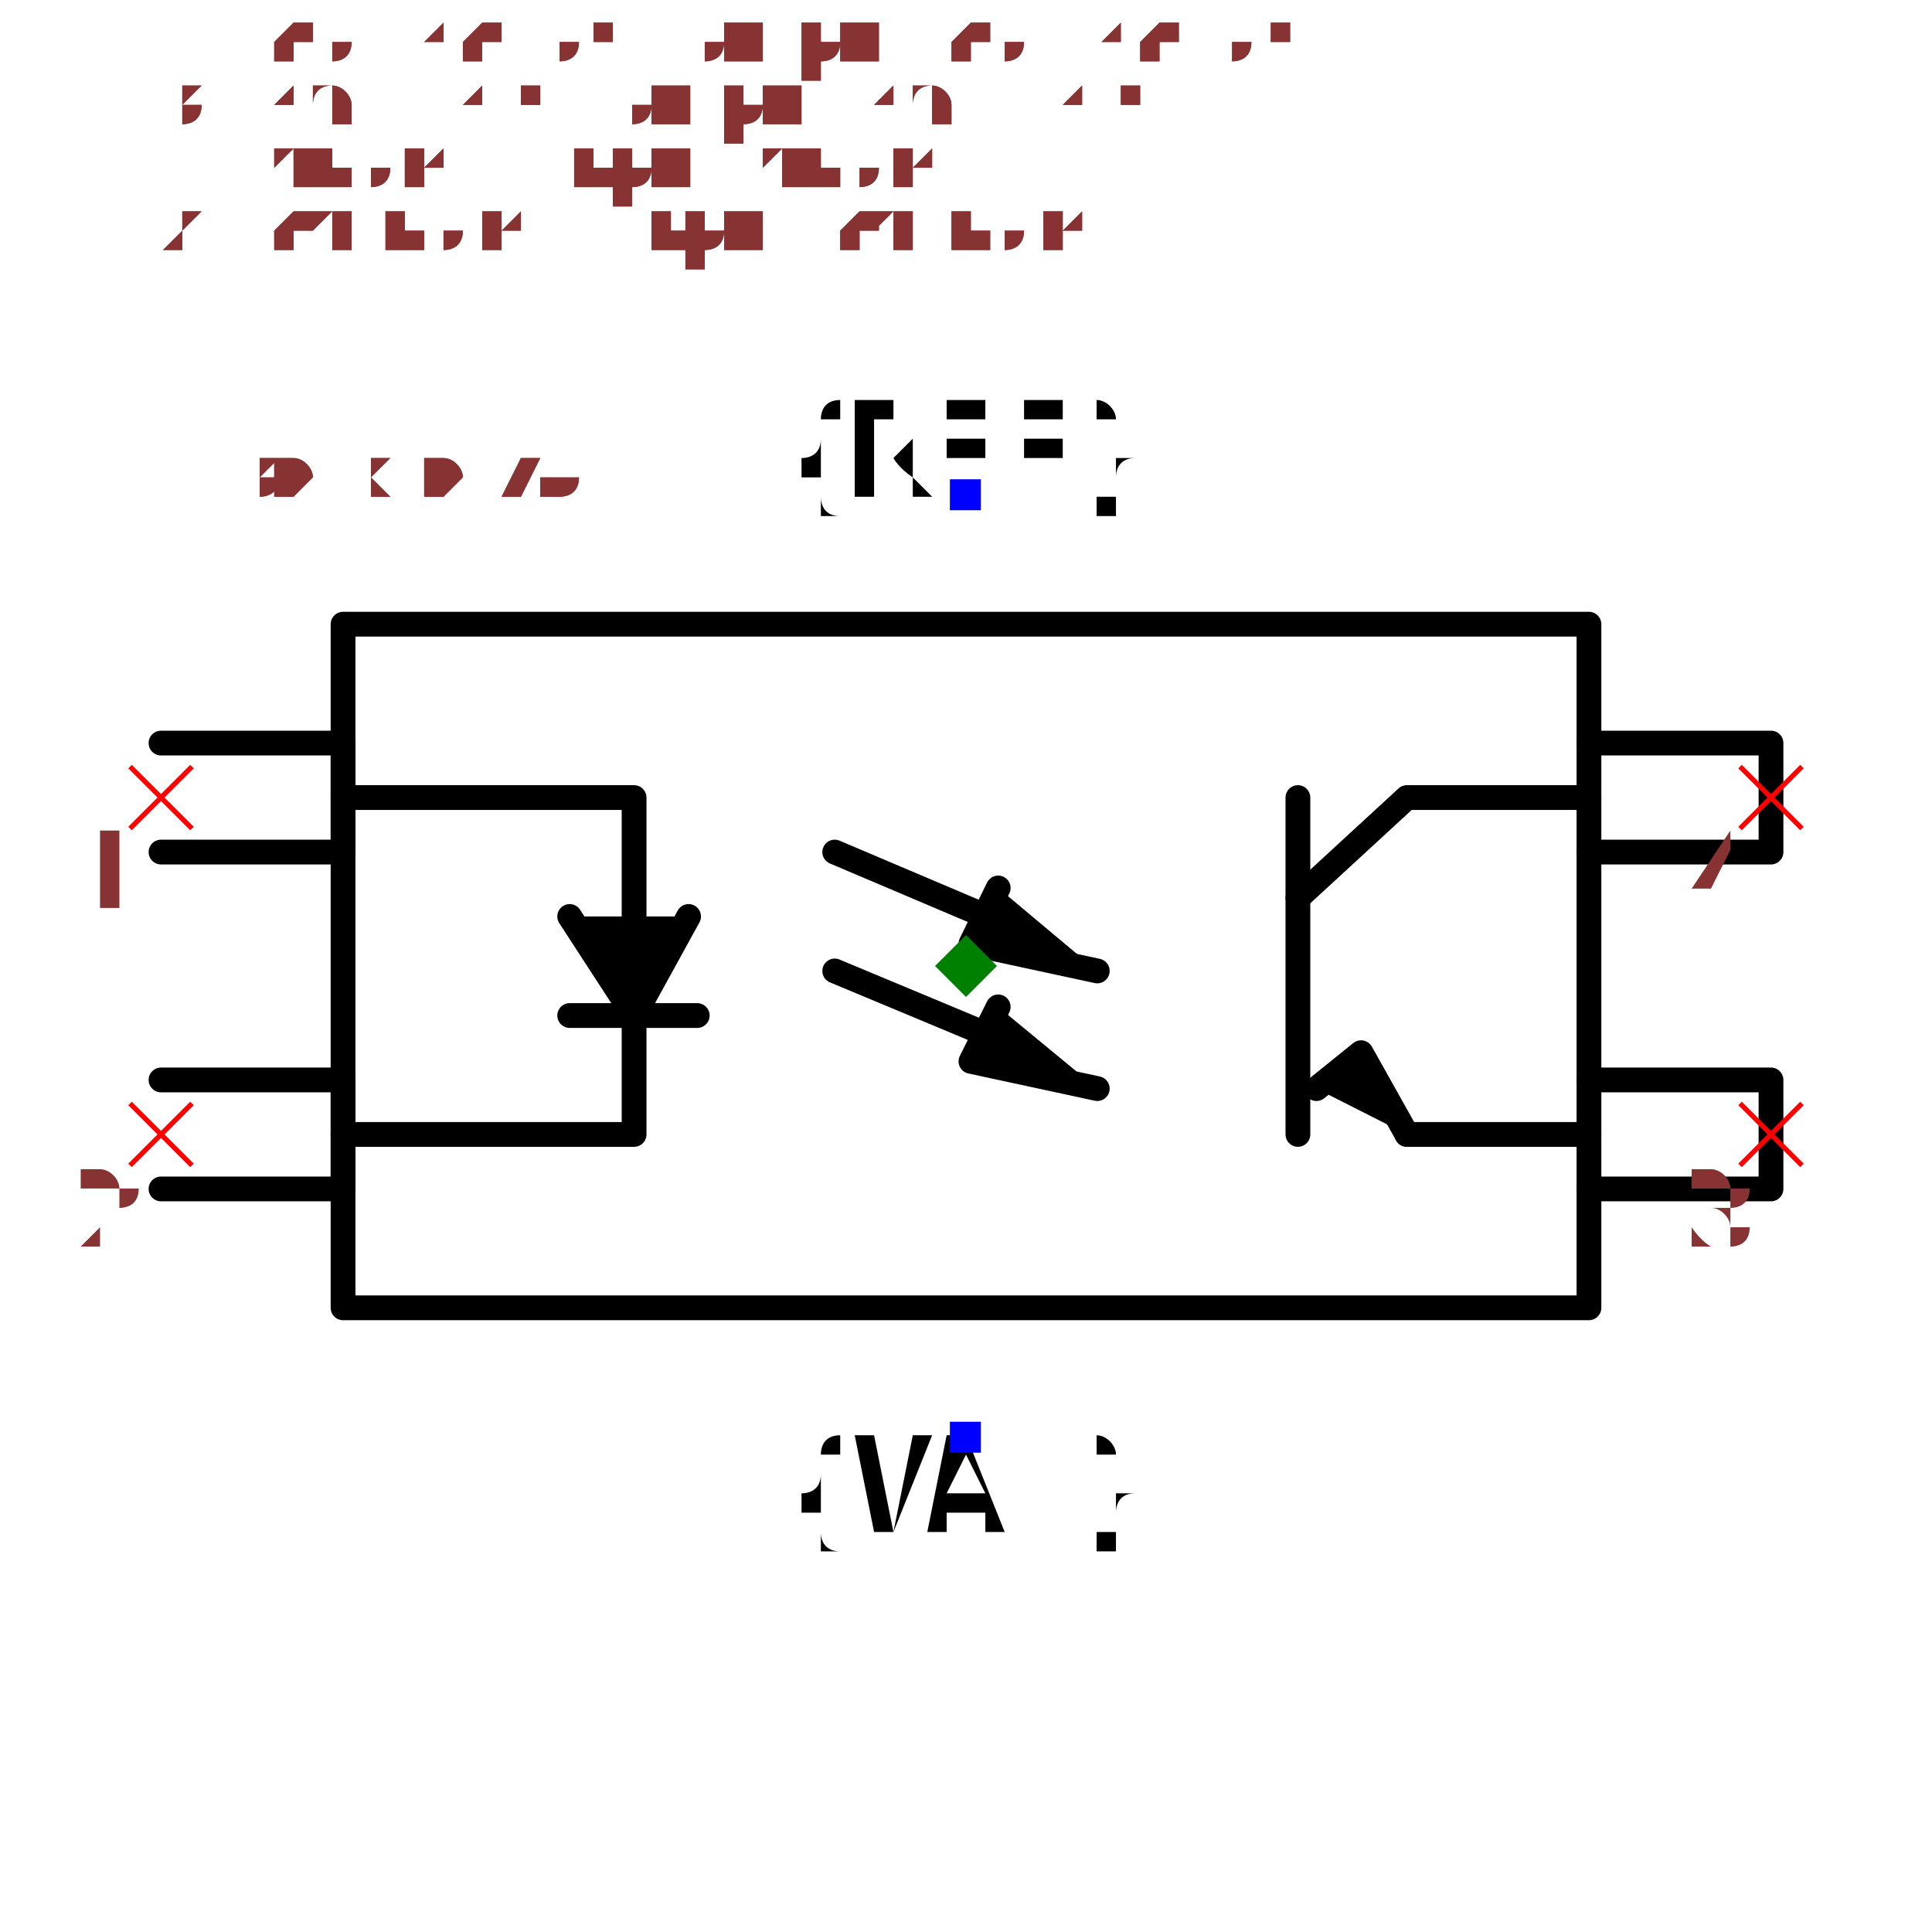
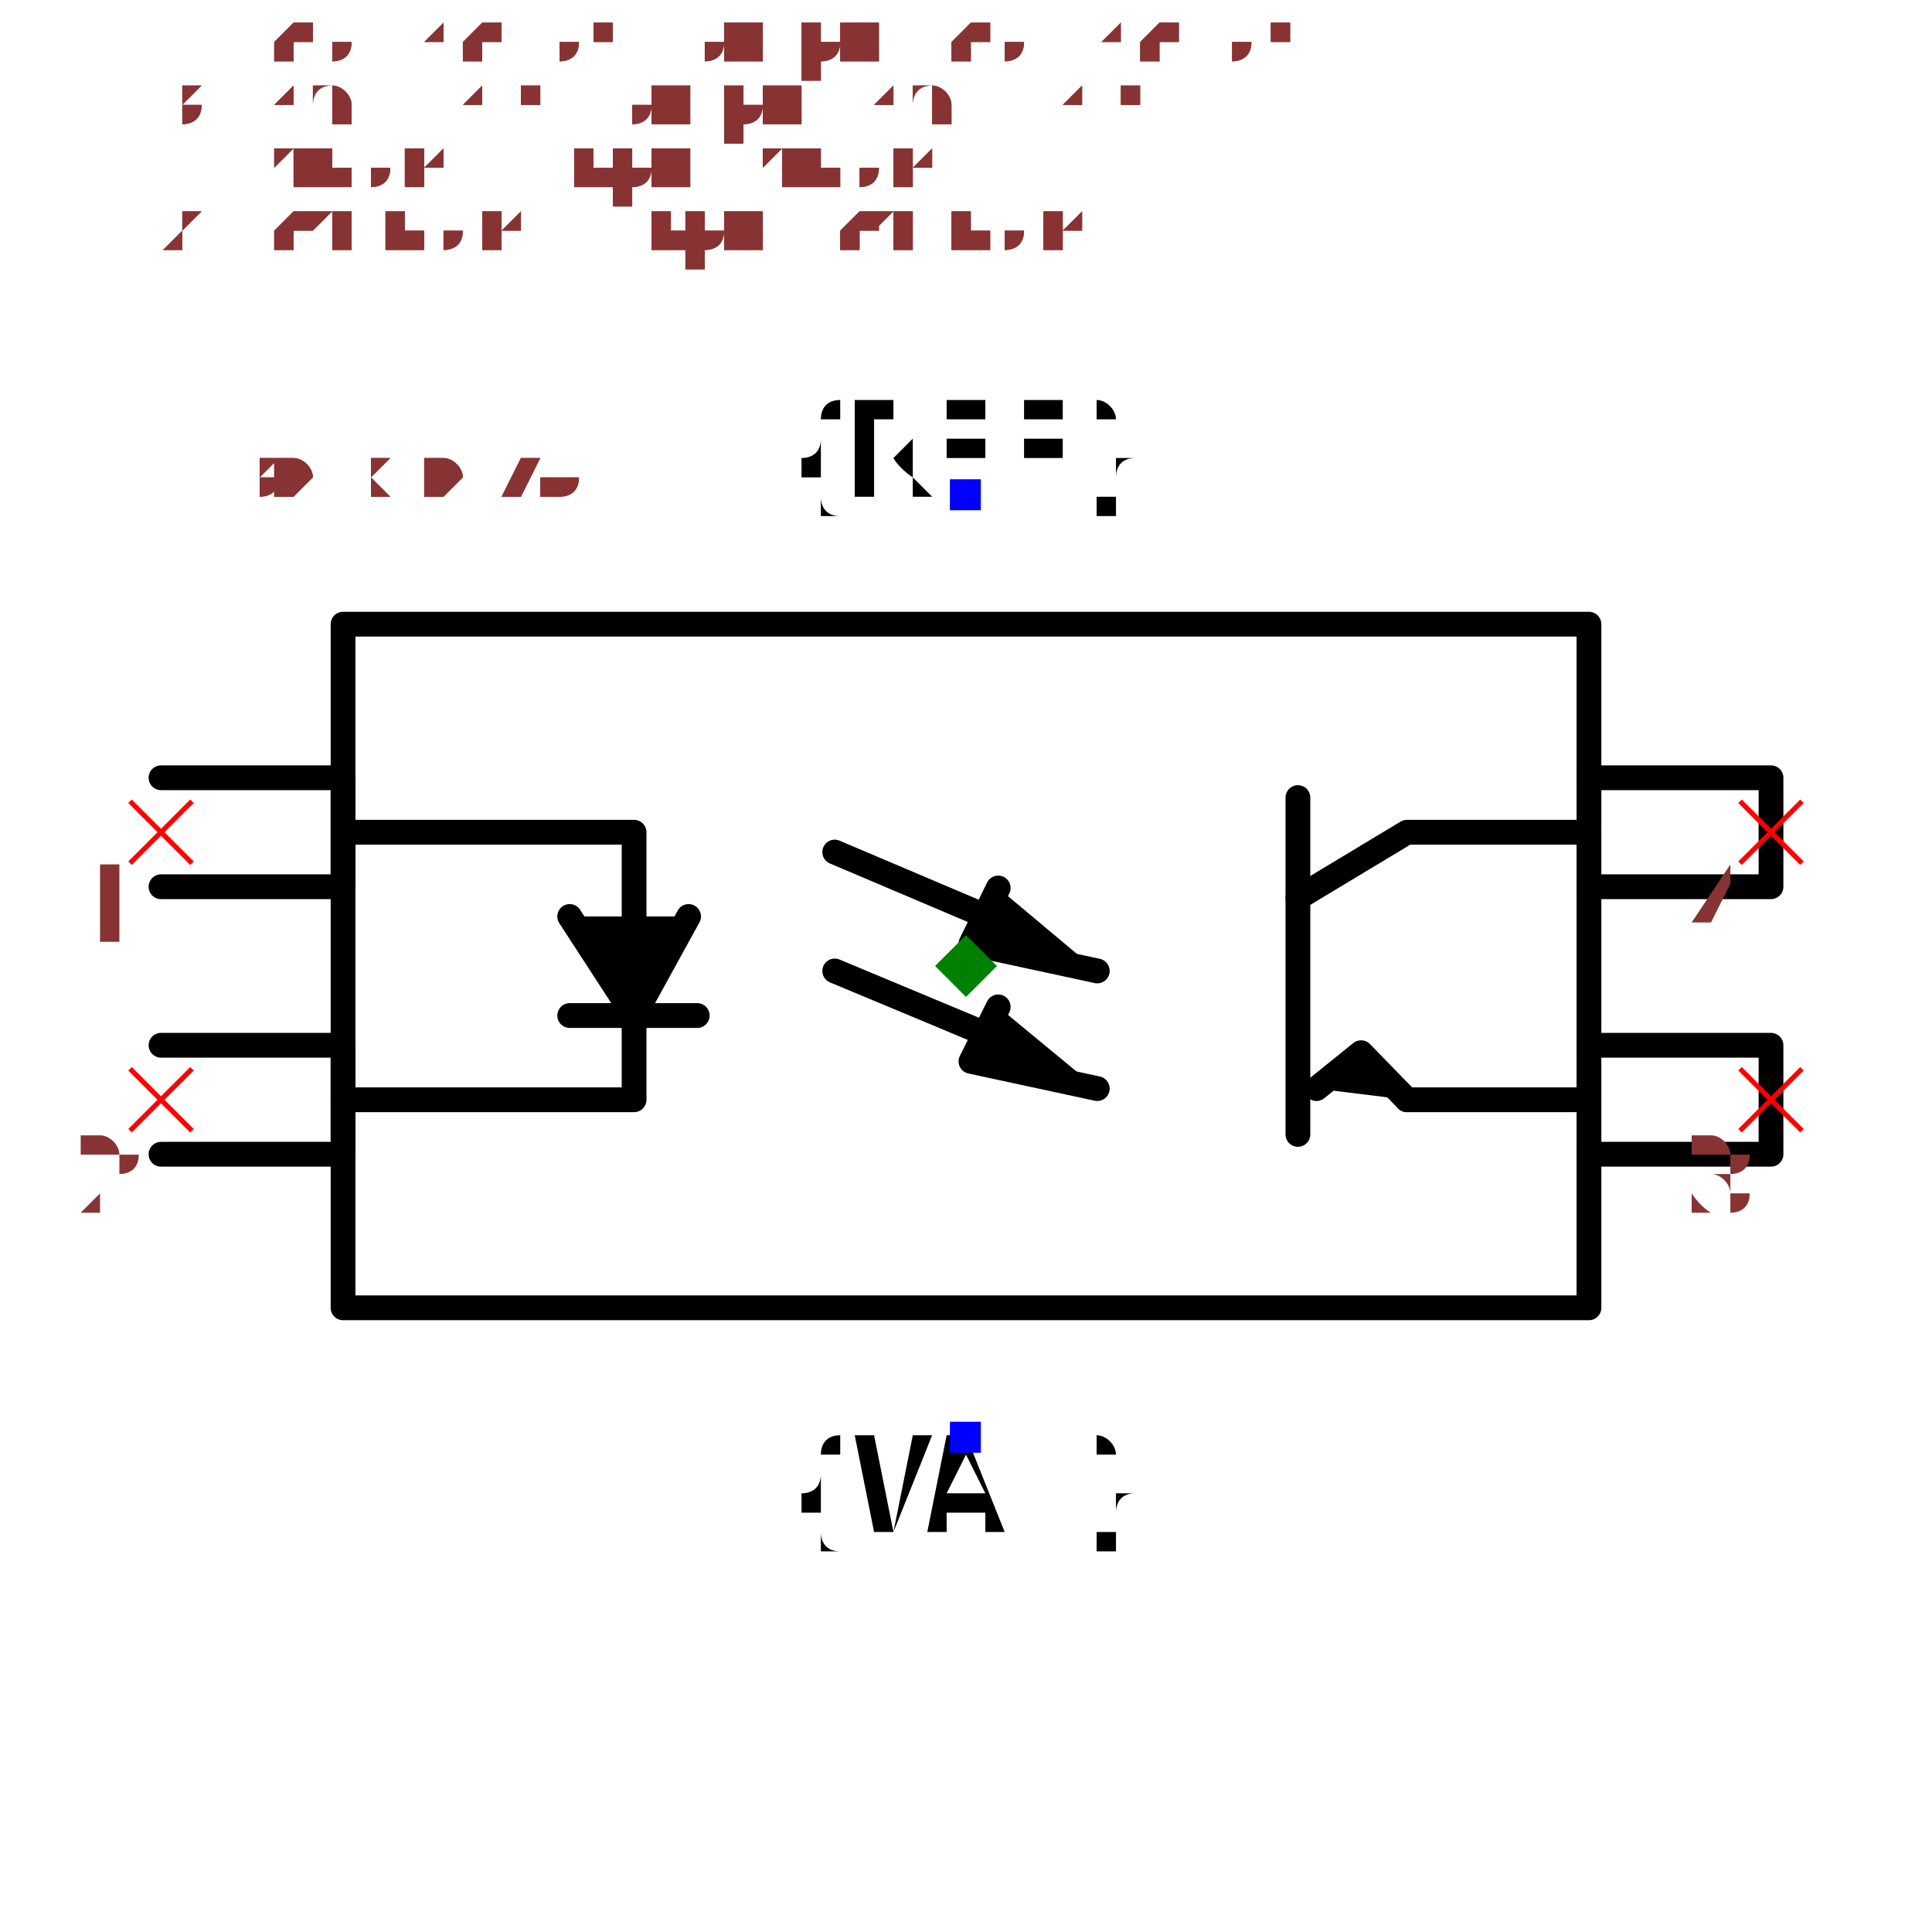
<svg xmlns="http://www.w3.org/2000/svg" width="150" height="150" viewBox="-0.78 -0.456 1.56 0.912">
  <path d="M-0.503,-0.276 L0.503,-0.276 L0.503,0.276 L-0.503,0.276 L-0.503,-0.276" fill="none" stroke="black" stroke-width="0.02" stroke-linecap="round" stroke-linejoin="round" />
-   <path d="M-0.65,-0.18 L-0.503,-0.18 L-0.503,-0.092 L-0.65,-0.092" fill="none" stroke="black" stroke-width="0.02" stroke-linecap="round" stroke-linejoin="round" />
-   <path d="M-0.65,0.092 L-0.503,0.092 L-0.503,0.18 L-0.65,0.18" fill="none" stroke="black" stroke-width="0.02" stroke-linecap="round" stroke-linejoin="round" />
-   <path d="M0.503,-0.18 L0.65,-0.18 L0.65,-0.092 L0.503,-0.092" fill="none" stroke="black" stroke-width="0.02" stroke-linecap="round" stroke-linejoin="round" />
-   <path d="M0.503,0.092 L0.65,0.092 L0.65,0.18 L0.503,0.18" fill="none" stroke="black" stroke-width="0.02" stroke-linecap="round" stroke-linejoin="round" />
-   <path d="M-0.503,-0.136 L-0.268,-0.136 L-0.268,0.136 L-0.503,0.136" fill="none" stroke="black" stroke-width="0.02" stroke-linecap="round" stroke-linejoin="round" />
+   <path d="M-0.65,-0.152 L-0.503,-0.152 L-0.503,-0.064 L-0.65,-0.064" fill="none" stroke="black" stroke-width="0.02" stroke-linecap="round" stroke-linejoin="round" />
+   <path d="M-0.65,0.064 L-0.503,0.064 L-0.503,0.152 L-0.65,0.152" fill="none" stroke="black" stroke-width="0.02" stroke-linecap="round" stroke-linejoin="round" />
+   <path d="M0.503,-0.152 L0.65,-0.152 L0.65,-0.064 L0.503,-0.064" fill="none" stroke="black" stroke-width="0.02" stroke-linecap="round" stroke-linejoin="round" />
+   <path d="M0.503,0.064 L0.65,0.064 L0.65,0.152 L0.503,0.152" fill="none" stroke="black" stroke-width="0.02" stroke-linecap="round" stroke-linejoin="round" />
+   <path d="M-0.503,-0.108 L-0.268,-0.108 L-0.268,0.108 L-0.503,0.108" fill="none" stroke="black" stroke-width="0.02" stroke-linecap="round" stroke-linejoin="round" />
  <path d="M-0.224,-0.04 L-0.268,0.04 L-0.32,-0.04" fill="black" stroke="black" stroke-width="0.02" stroke-linecap="round" stroke-linejoin="round" />
  <path d="M-0.217,0.04 L-0.32,0.04" fill="none" stroke="black" stroke-width="0.02" stroke-linecap="round" stroke-linejoin="round" />
-   <path d="M0.503,-0.136 L0.356,-0.136 L0.268,-0.055" fill="none" stroke="black" stroke-width="0.02" stroke-linecap="round" stroke-linejoin="round" />
+   <path d="M0.503,-0.108 L0.356,-0.108 L0.268,-0.055" fill="none" stroke="black" stroke-width="0.02" stroke-linecap="round" stroke-linejoin="round" />
  <path d="M0.268,-0.136 L0.268,0.136" fill="none" stroke="black" stroke-width="0.02" stroke-linecap="round" stroke-linejoin="round" />
-   <path d="M0.503,0.136 L0.356,0.136" fill="none" stroke="black" stroke-width="0.02" stroke-linecap="round" stroke-linejoin="round" />
-   <path d="M0.356,0.136 L0.319,0.07 L0.283,0.099" fill="black" stroke="black" stroke-width="0.02" stroke-linecap="round" stroke-linejoin="round" />
+   <path d="M0.503,0.108 L0.356,0.108" fill="none" stroke="black" stroke-width="0.02" stroke-linecap="round" stroke-linejoin="round" />
+   <path d="M0.356,0.108 L0.319,0.07 L0.283,0.099" fill="black" stroke="black" stroke-width="0.02" stroke-linecap="round" stroke-linejoin="round" />
  <path d="M0.033,-0.033 L-0.106,-0.092" fill="none" stroke="black" stroke-width="0.02" stroke-linecap="round" stroke-linejoin="round" />
  <path d="M0.106,0.004 L0.004,-0.018 L0.026,-0.063" fill="black" stroke="black" stroke-width="0.02" stroke-linecap="round" stroke-linejoin="round" />
  <path d="M0.033,0.062 L-0.106,0.004" fill="none" stroke="black" stroke-width="0.02" stroke-linecap="round" stroke-linejoin="round" />
  <path d="M0.106,0.099 L0.004,0.077 L0.026,0.033" fill="black" stroke="black" stroke-width="0.02" stroke-linecap="round" stroke-linejoin="round" />
  <text x="0" y="-0.38" dx="0" dy="0" text-anchor="middle" style="font: 0.1px monospace; fill: black">{REF}</text>
  <rect x="-0.013" y="-0.393" width="0.025" height="0.025" fill="blue" />
  <text x="0" y="0.38" dx="0" dy="0.075" text-anchor="middle" style="font: 0.1px monospace; fill: black">{VAL}</text>
  <rect x="-0.013" y="0.368" width="0.025" height="0.025" fill="blue" />
-   <line x1="-0.675" y1="0.111" x2="-0.625" y2="0.161" stroke="red" stroke-width="0.004" />
-   <line x1="-0.675" y1="0.161" x2="-0.625" y2="0.111" stroke="red" stroke-width="0.004" />
-   <text x="-0.69" y="0.226" text-anchor="middle" style="font: 0.08px monospace; fill: #833;">2</text>
-   <line x1="-0.675" y1="-0.161" x2="-0.625" y2="-0.111" stroke="red" stroke-width="0.004" />
-   <line x1="-0.675" y1="-0.111" x2="-0.625" y2="-0.161" stroke="red" stroke-width="0.004" />
-   <text x="-0.69" y="-0.046" text-anchor="middle" style="font: 0.08px monospace; fill: #833;">1</text>
-   <line x1="0.625" y1="0.111" x2="0.675" y2="0.161" stroke="red" stroke-width="0.004" />
-   <line x1="0.625" y1="0.161" x2="0.675" y2="0.111" stroke="red" stroke-width="0.004" />
-   <text x="0.61" y="0.226" text-anchor="middle" style="font: 0.08px monospace; fill: #833;">3</text>
-   <line x1="0.625" y1="-0.161" x2="0.675" y2="-0.111" stroke="red" stroke-width="0.004" />
-   <line x1="0.625" y1="-0.111" x2="0.675" y2="-0.161" stroke="red" stroke-width="0.004" />
-   <text x="0.61" y="-0.046" text-anchor="middle" style="font: 0.08px monospace; fill: #833;">4</text>
+   <line x1="-0.675" y1="0.083" x2="-0.625" y2="0.133" stroke="red" stroke-width="0.004" />
+   <line x1="-0.675" y1="0.133" x2="-0.625" y2="0.083" stroke="red" stroke-width="0.004" />
+   <text x="-0.69" y="0.198" text-anchor="middle" style="font: 0.08px monospace; fill: #833;">2</text>
+   <line x1="-0.675" y1="-0.133" x2="-0.625" y2="-0.083" stroke="red" stroke-width="0.004" />
+   <line x1="-0.675" y1="-0.083" x2="-0.625" y2="-0.133" stroke="red" stroke-width="0.004" />
+   <text x="-0.69" y="-0.018" text-anchor="middle" style="font: 0.08px monospace; fill: #833;">1</text>
+   <line x1="0.625" y1="0.083" x2="0.675" y2="0.133" stroke="red" stroke-width="0.004" />
+   <line x1="0.625" y1="0.133" x2="0.675" y2="0.083" stroke="red" stroke-width="0.004" />
+   <text x="0.61" y="0.198" text-anchor="middle" style="font: 0.08px monospace; fill: #833;">3</text>
+   <line x1="0.625" y1="-0.133" x2="0.675" y2="-0.083" stroke="red" stroke-width="0.004" />
+   <line x1="0.625" y1="-0.083" x2="0.675" y2="-0.133" stroke="red" stroke-width="0.004" />
+   <text x="0.61" y="-0.018" text-anchor="middle" style="font: 0.08px monospace; fill: #833;">4</text>
  <path d="M 0 -0.025 L 0.025 0 L 0 0.025 L -0.025 0 Z" fill="green" />
  <text x="-0.65" y="-0.38" style="font: 0.05px monospace; fill: #833;">1.30 x 0.76</text>
  <text x="-0.65" y="-0.43" dy="-0.15" style="font: 0.05px monospace; fill: #833;">2 [cathode, input_cathode]</text>
  <text x="-0.65" y="-0.48" dy="-0.15" style="font: 0.05px monospace; fill: #833;">1 [anode, input_anode]</text>
  <text x="-0.65" y="-0.53" dy="-0.15" style="font: 0.05px monospace; fill: #833;">3 [emitter, output_emitter]</text>
  <text x="-0.65" y="-0.58" dy="-0.15" style="font: 0.05px monospace; fill: #833;">4 [collector, output_collector]</text>
  <text x="-0.65" y="-0.38" style="font: 0.05px monospace; fill: #833;">1.30 x 0.76</text>
  <text x="-0.65" y="-0.43" dy="-0.15" style="font: 0.05px monospace; fill: #833;">2 [cathode, input_cathode]</text>
  <text x="-0.65" y="-0.48" dy="-0.15" style="font: 0.05px monospace; fill: #833;">1 [anode, input_anode]</text>
  <text x="-0.65" y="-0.53" dy="-0.15" style="font: 0.05px monospace; fill: #833;">3 [emitter, output_emitter]</text>
  <text x="-0.65" y="-0.58" dy="-0.15" style="font: 0.05px monospace; fill: #833;">4 [collector, output_collector]</text>
</svg>
